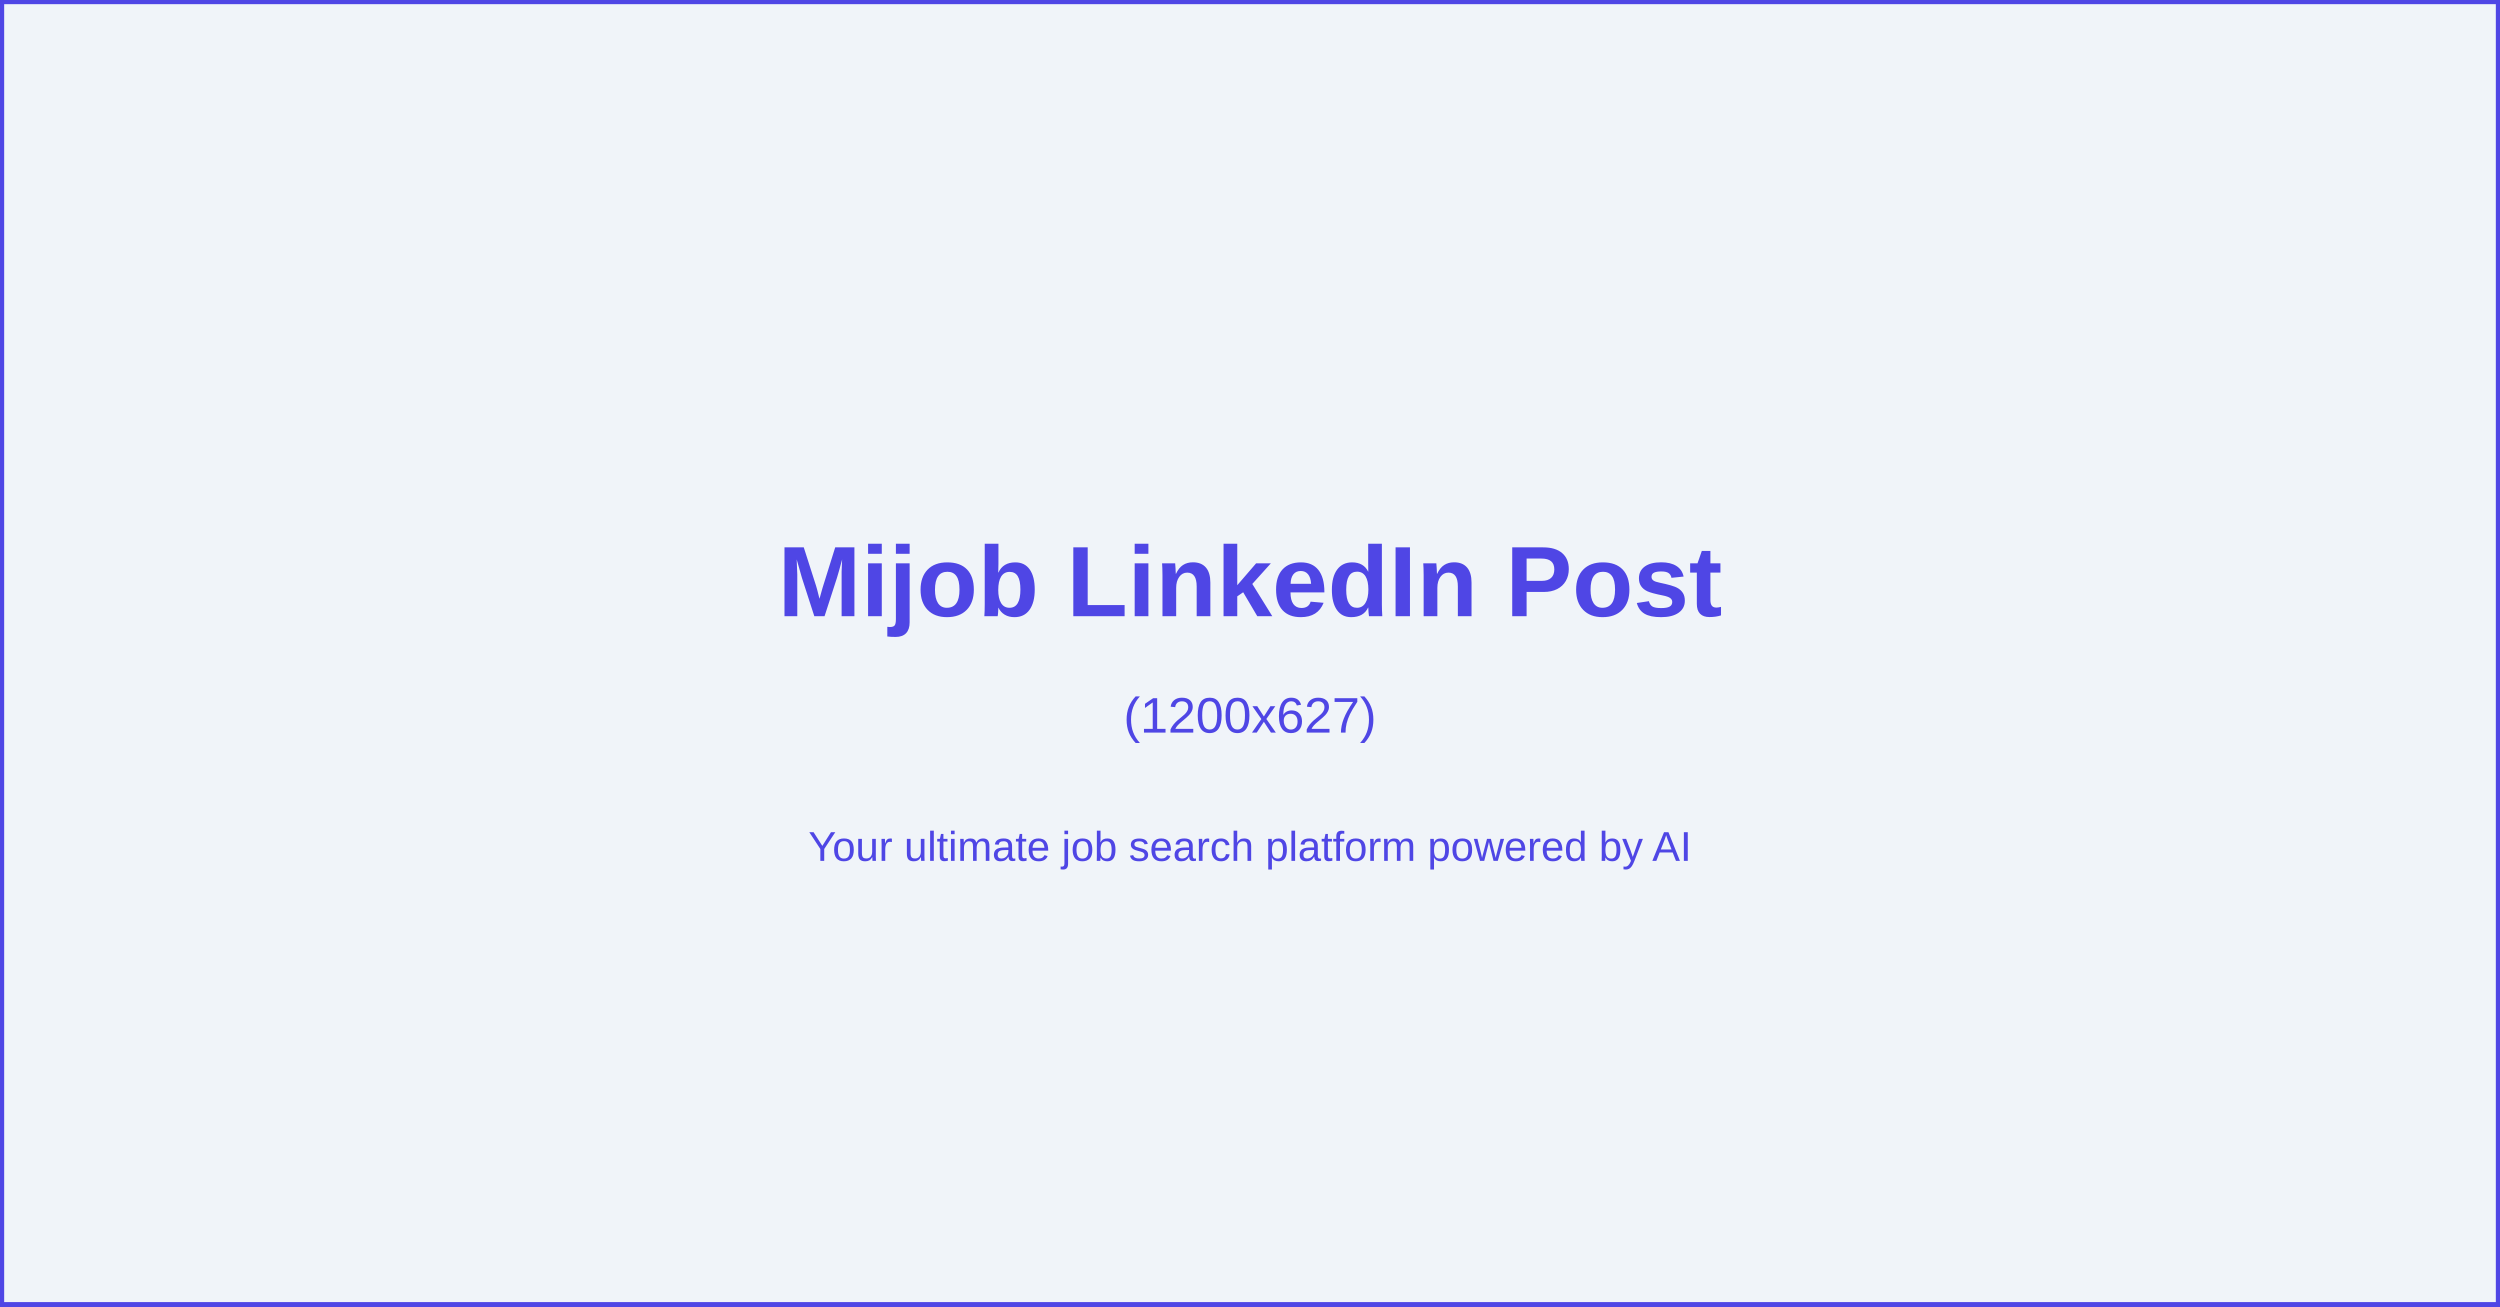
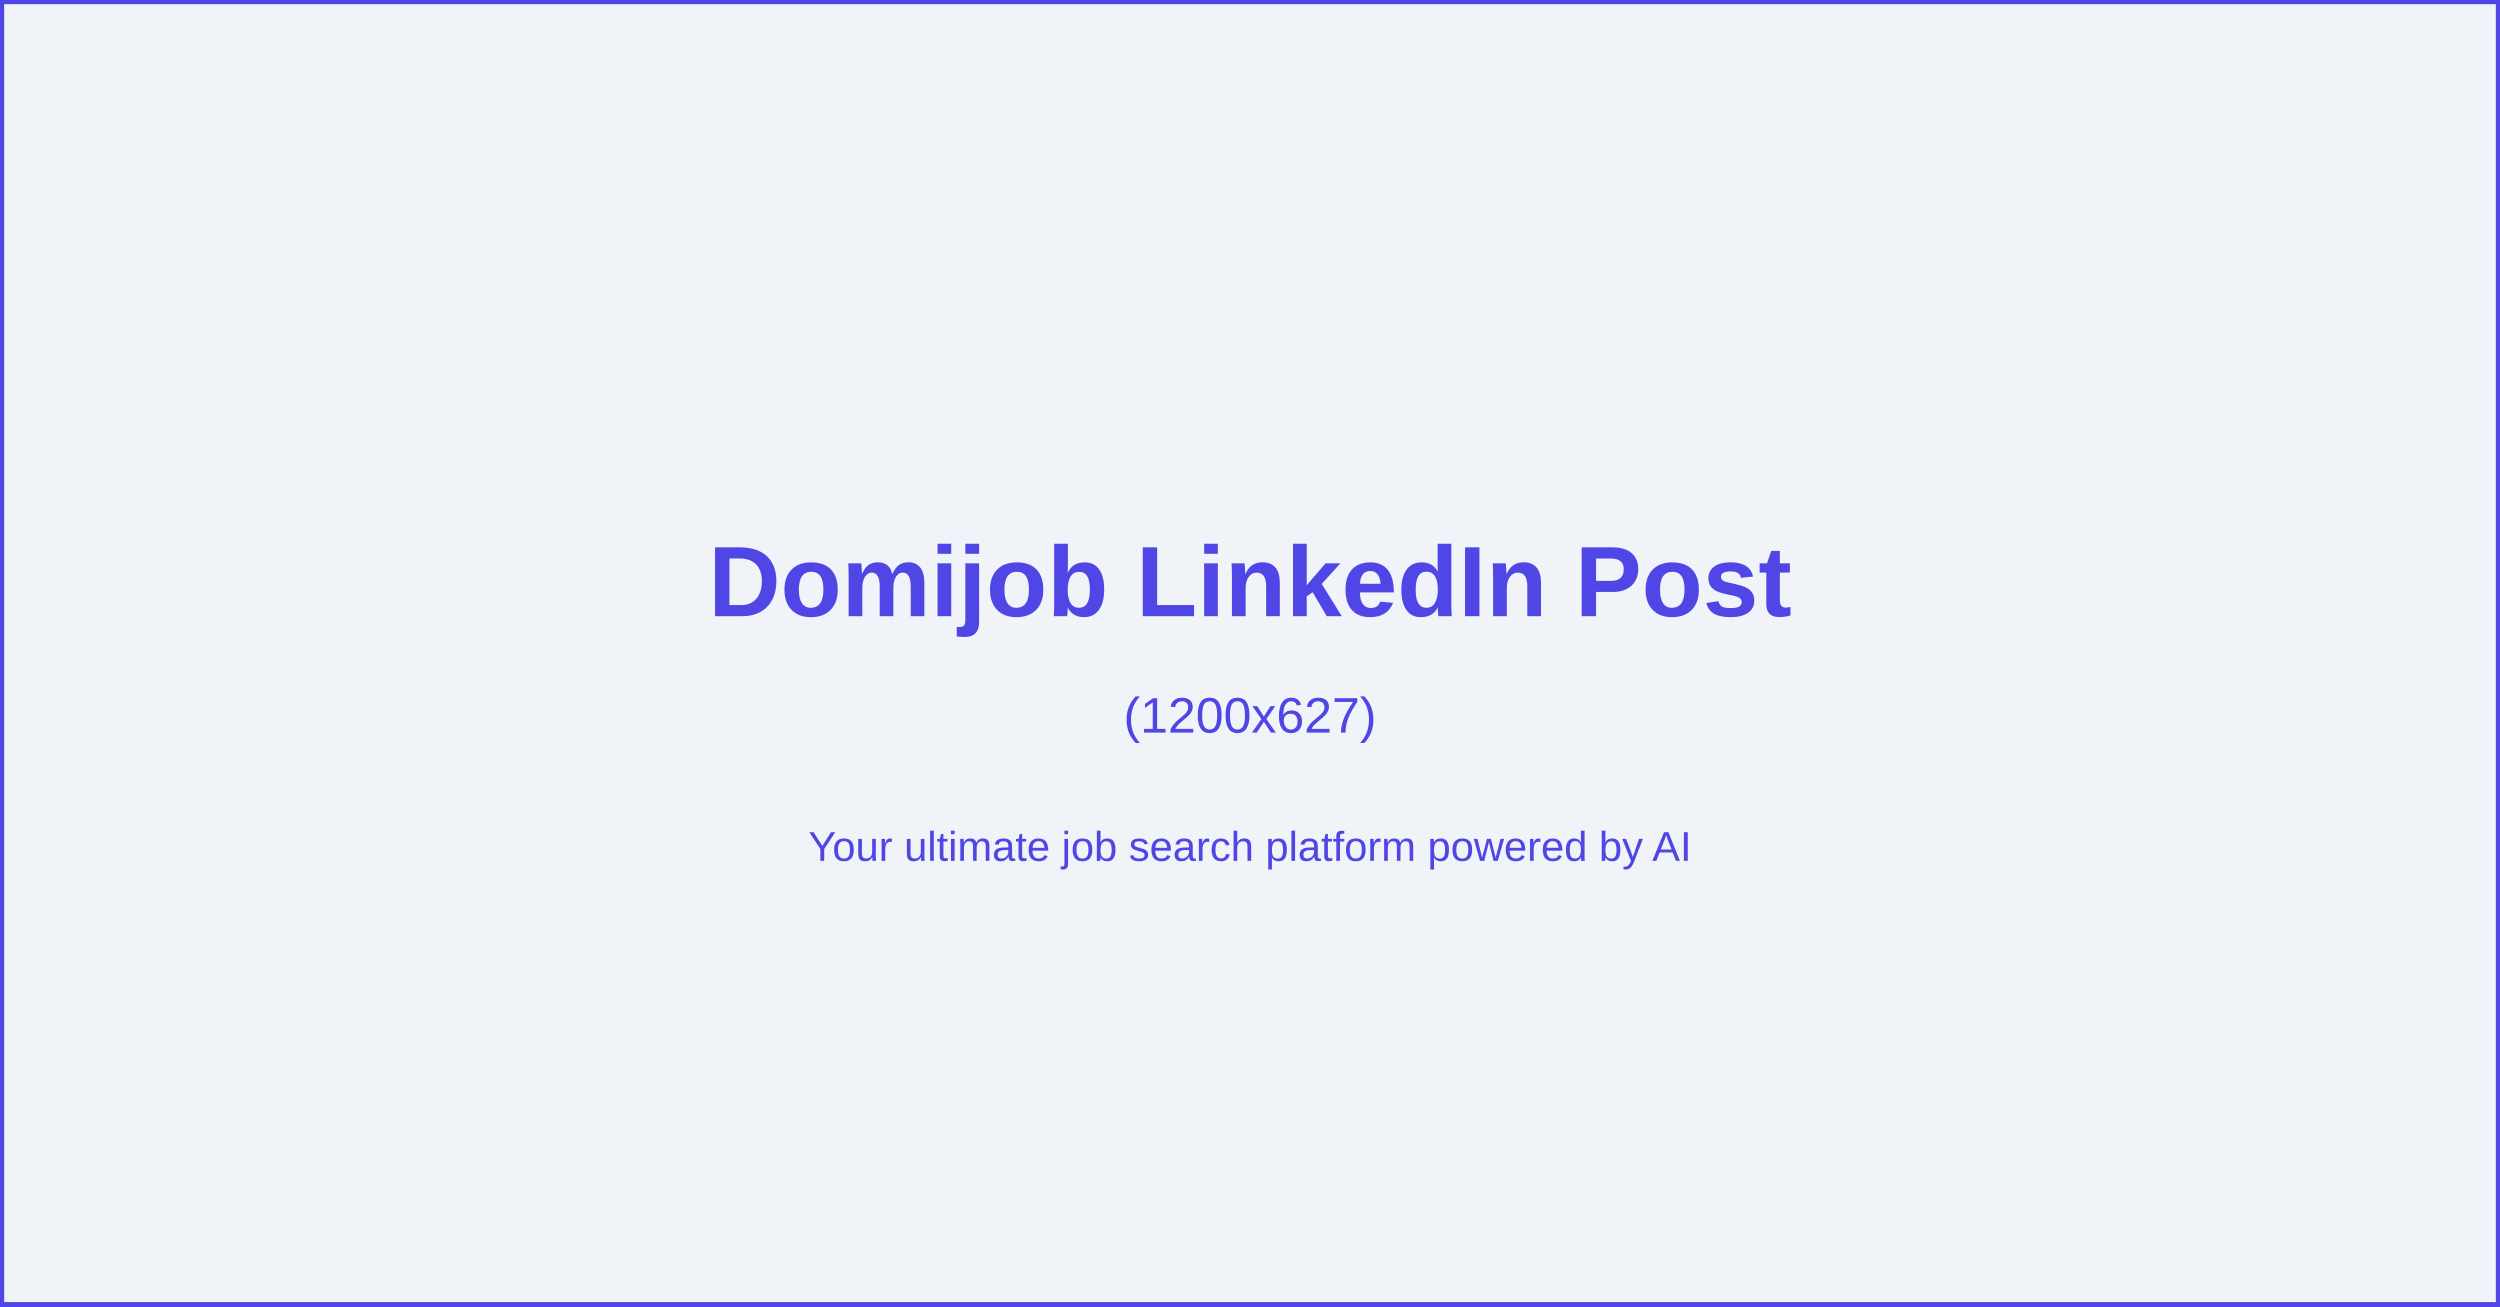
<svg xmlns="http://www.w3.org/2000/svg" width="1200" height="627">
  <rect width="100%" height="100%" fill="#f0f4f9" />
  <rect width="100%" height="100%" fill="none" stroke="#4f46e5" stroke-width="4" />
-   <text x="50%" y="45%" font-family="Arial, sans-serif" font-size="48" font-weight="bold" text-anchor="middle" dominant-baseline="middle" fill="#4f46e5">Mijob LinkedIn Post</text>
+   <text x="50%" y="45%" font-family="Arial, sans-serif" font-size="48" font-weight="bold" text-anchor="middle" dominant-baseline="middle" fill="#4f46e5">Domijob LinkedIn Post</text>
  <text x="50%" y="55%" font-family="Arial, sans-serif" font-size="24" text-anchor="middle" dominant-baseline="middle" fill="#4f46e5">(1200x627)</text>
  <text x="50%" y="65%" font-family="Arial, sans-serif" font-size="20" text-anchor="middle" dominant-baseline="middle" fill="#4f46e5">Your ultimate job search platform powered by AI</text>
</svg>
